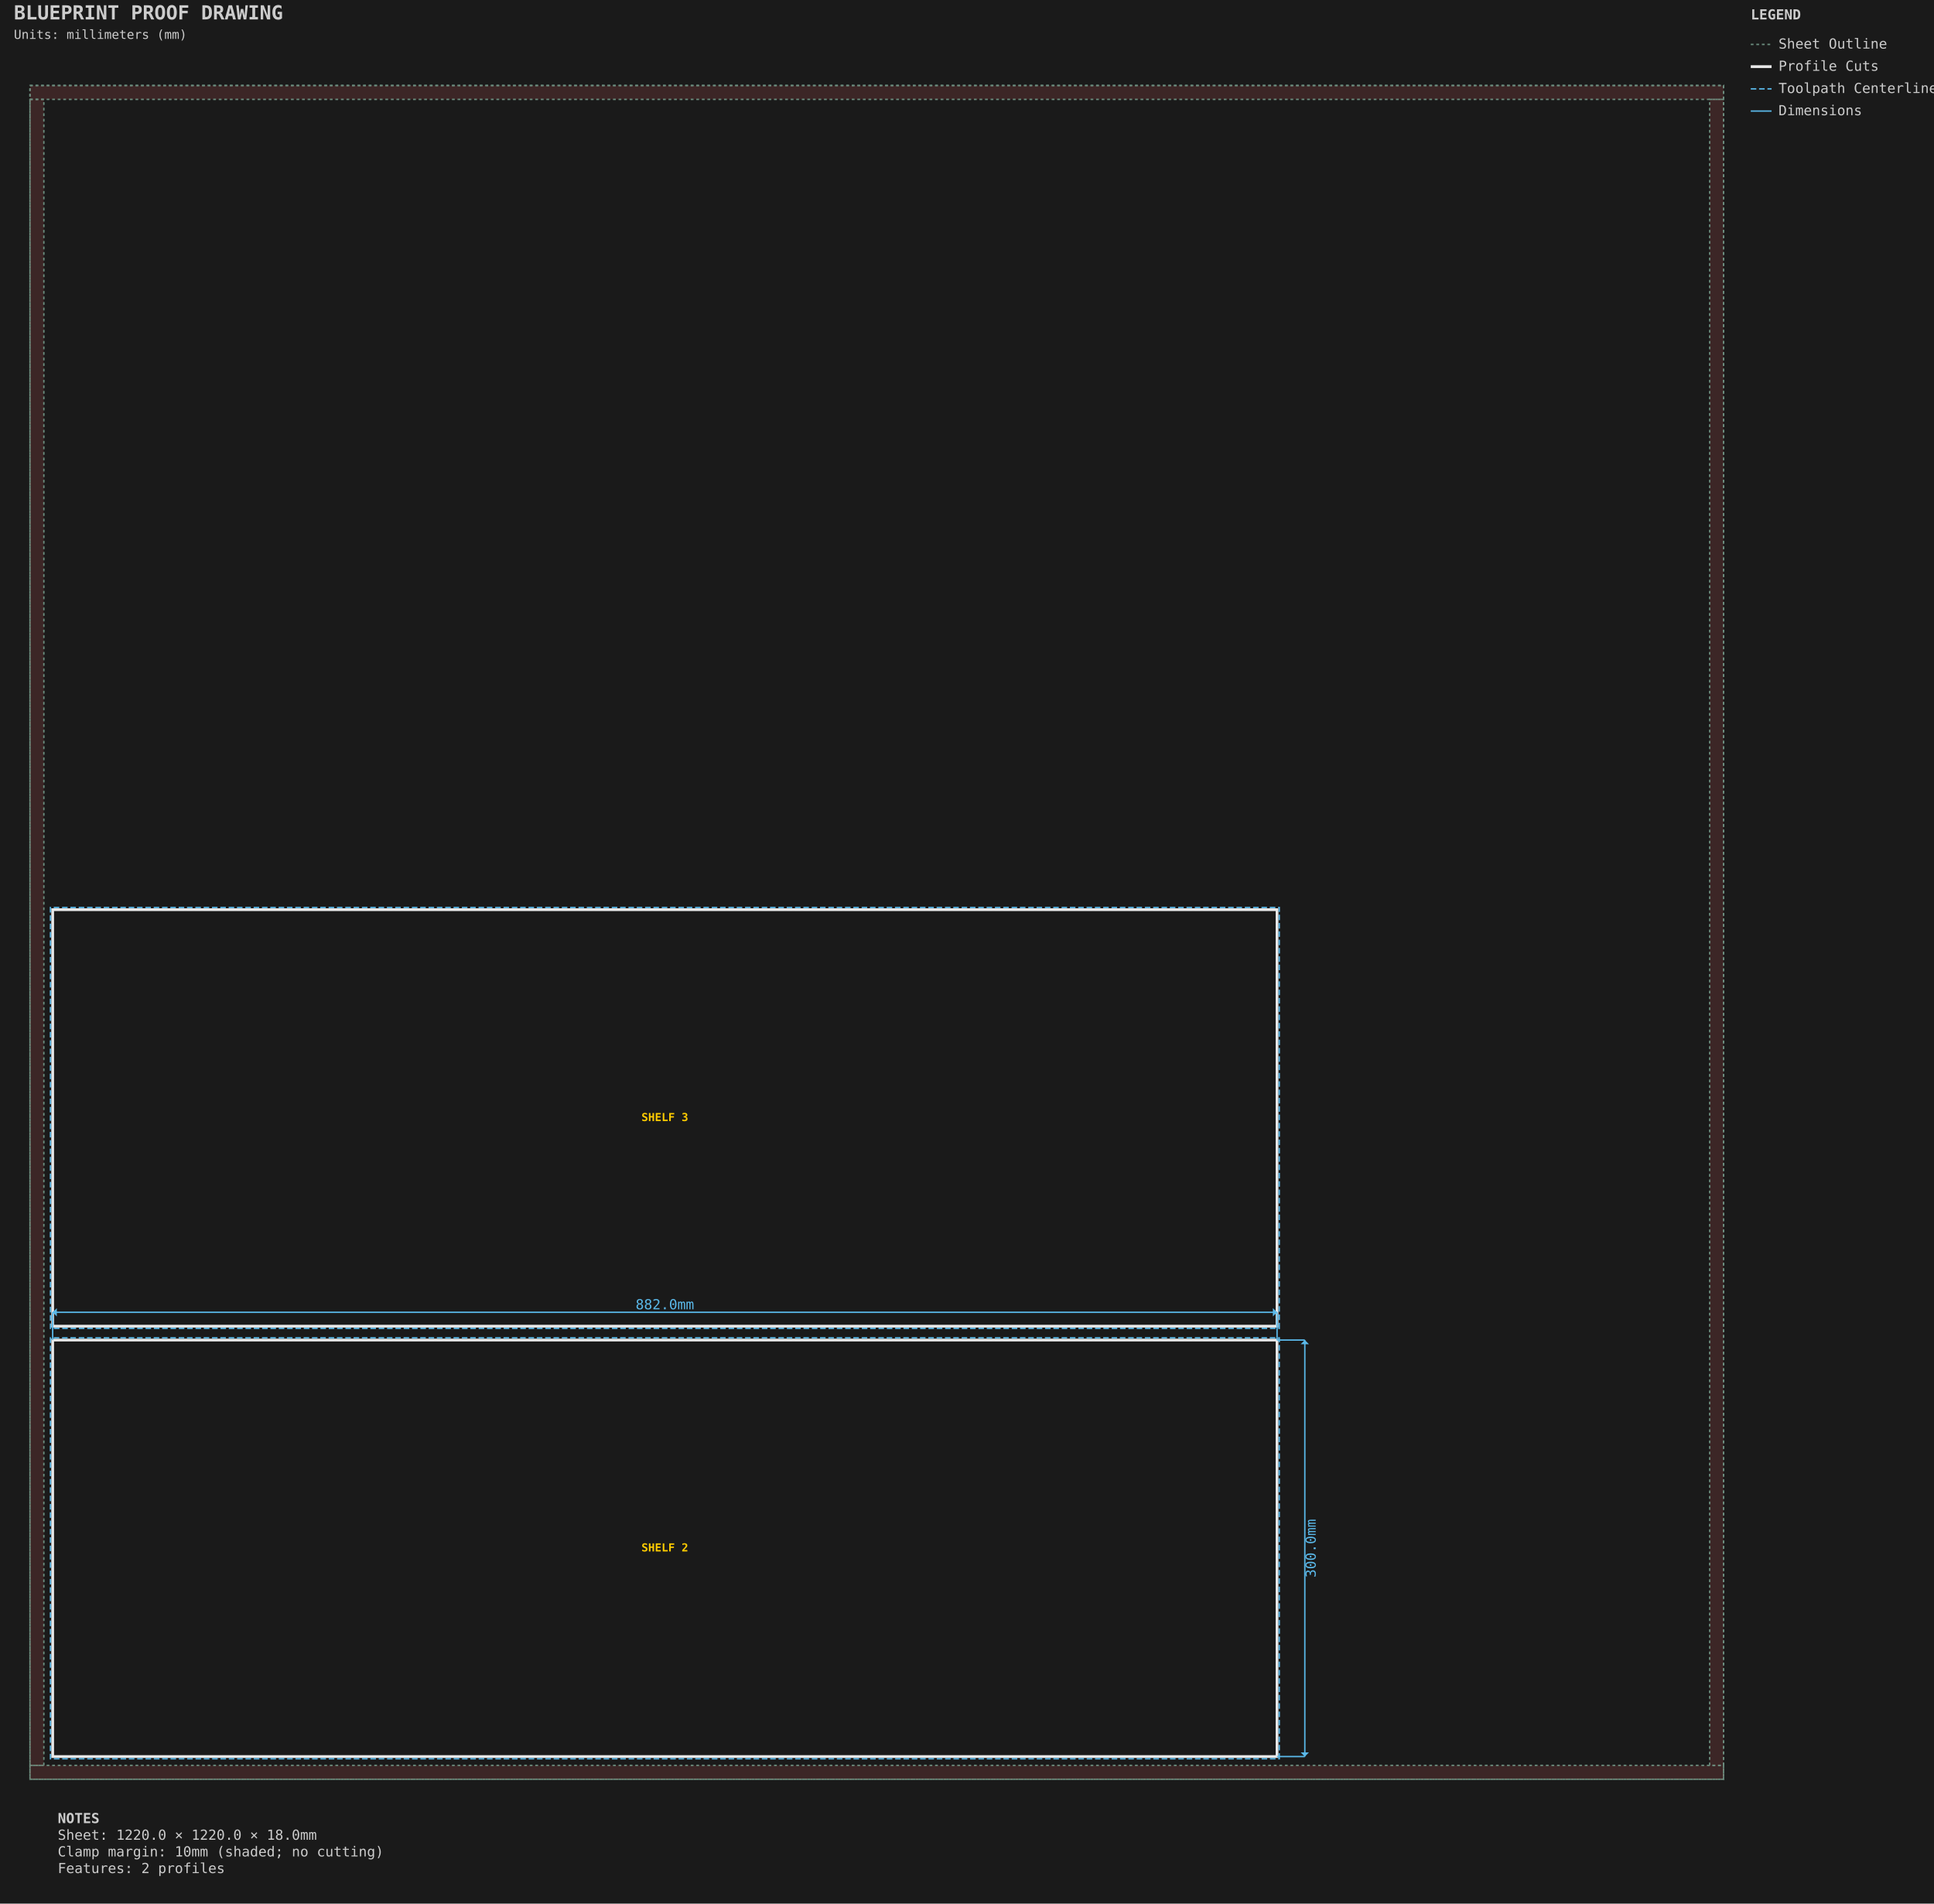
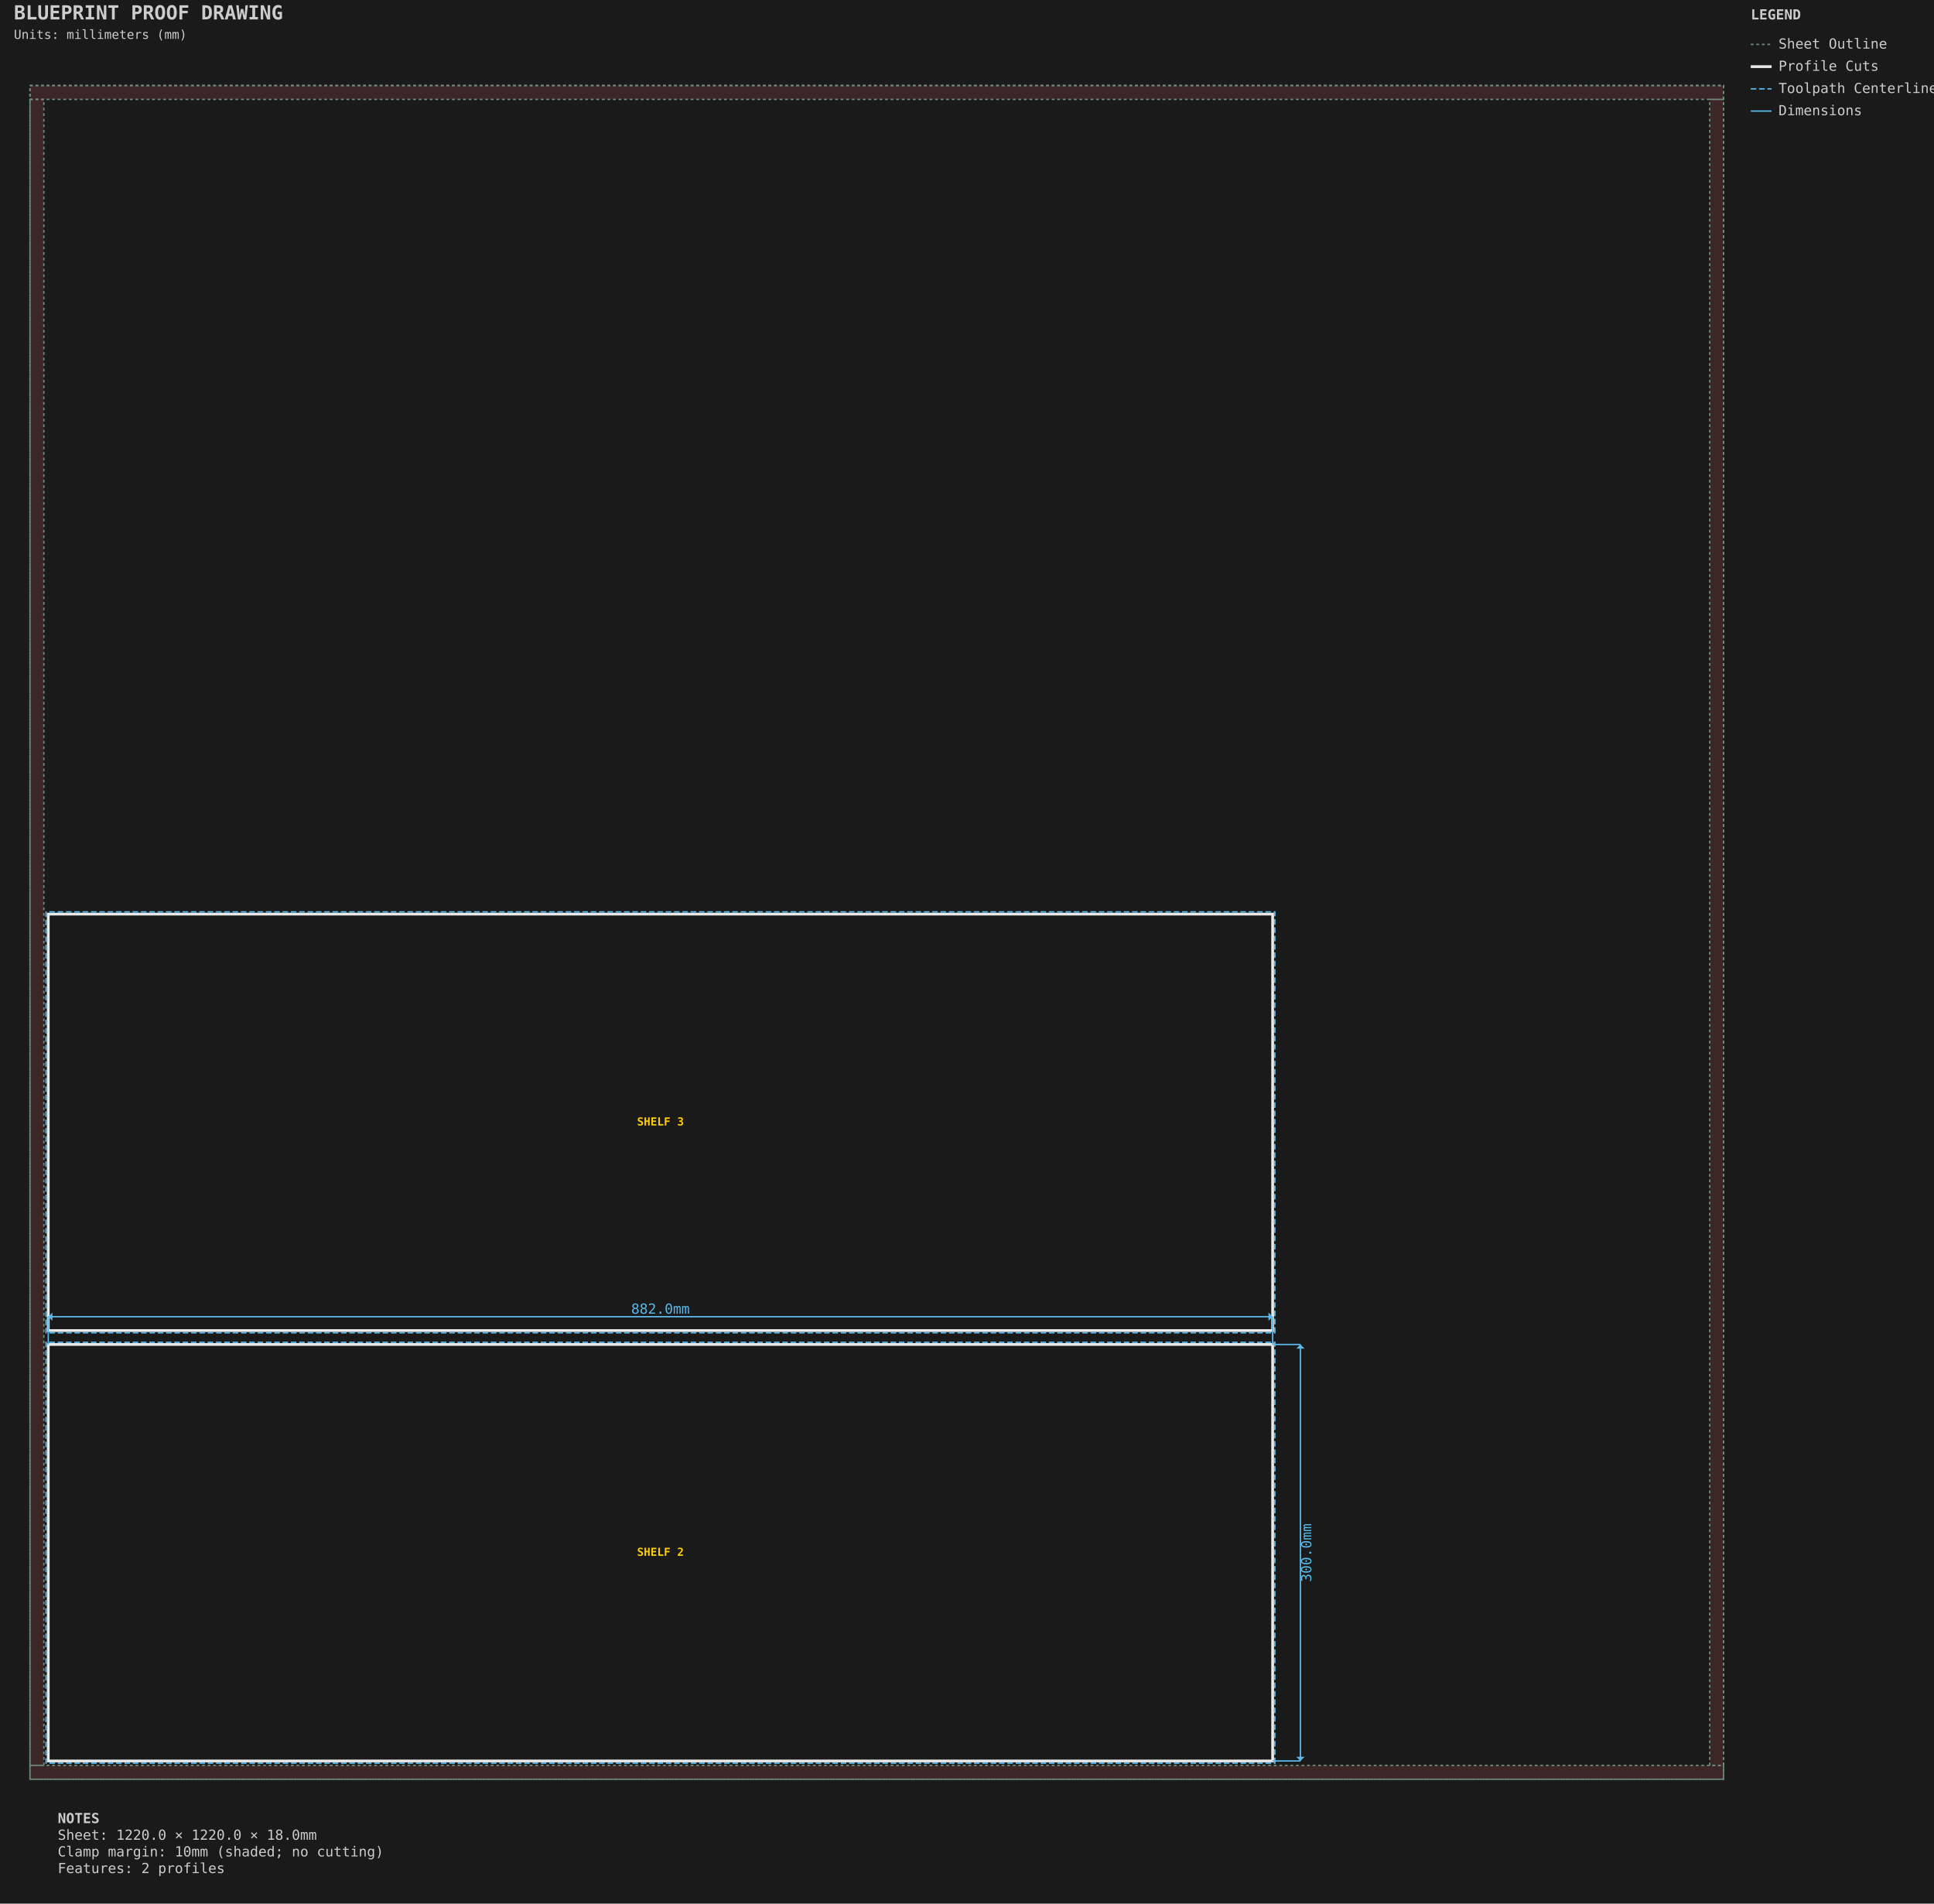
<svg xmlns="http://www.w3.org/2000/svg" viewBox="-21.587 -61.587 1393.175 1371.175" width="1393.175mm" height="1371.175mm">
  <style>.default { stroke: #e8e8e8; fill: none; stroke-width: 1; }
.sheet-outline { stroke: #6b8e7f; fill: none; stroke-width: 1; stroke-dasharray: 2,2; }
.profile { stroke: #e8e8e8; fill: none; stroke-width: 2; }
.pocket { stroke: #6496c8; fill: #6496c8; fill-opacity: 0.2; stroke-width: 1.5; }
.hole { stroke: #e8e8e8; fill: none; stroke-width: 1.5; }
.engrave { stroke: #888888; fill: none; stroke-width: 0.25; }
.bevel { stroke: #ffb454; fill: none; stroke-width: 1.5; }
.chamfer { stroke: #8bd49c; fill: none; stroke-width: 1.5; stroke-dasharray: 6,2; }
.roundover { stroke: #cba6f7; fill: none; stroke-width: 1.5; stroke-dasharray: 2,2; }
.edge-unplanned { stroke: #ff6b6b; fill: none; stroke-width: 1.5; stroke-dasharray: 4,2; }
.edge-label { fill: #e8e8e8; stroke: none; font-family: monospace; font-size: 8px; }
.keepout { stroke: #ff6b6b; fill: #ff6b6b; fill-opacity: 0.15; stroke-width: 1; stroke-dasharray: 4,2; }
.waste { stroke: #ff9500; fill: none; stroke-width: 2; stroke-dasharray: 8,4; }
.toolpath { stroke: #5ab9ea; fill: none; stroke-width: 1; stroke-dasharray: 4,2; }
.dimension { stroke: #5ab9ea; fill: none; stroke-width: 1; }
.dimension-text { fill: #5ab9ea; font-family: monospace; font-size: 10px; }
.construction { stroke: #6b8e7f; fill: none; stroke-width: 0.5; stroke-dasharray: 2,2; }
.label { fill: #ffcc00; font-family: monospace; font-size: 8px; font-weight: bold; }
.notes { fill: #cccccc; font-family: monospace; font-size: 10px; }
.table { stroke: #5c4a32; fill: #c4a46c; fill-opacity: 0.2; stroke-width: 1; }
.envelope { stroke: #ff6b6b; fill: none; stroke-width: 2; }
.spoilboard { stroke: none; fill: #4ecdc4; fill-opacity: 0.1; stroke-width: 0; }
.effective-envelope { stroke: #ffd93d; fill: none; stroke-width: 1; stroke-dasharray: 4,2; }
.origin { stroke: #ff6b6b; fill: #ff6b6b; stroke-width: 1; }
.centerline { stroke: #6b8e7f; fill: none; stroke-width: 0.5; stroke-dasharray: 8,4; }
.soft-limit { stroke: #ff9500; fill: none; stroke-width: 1.5; stroke-dasharray: 6,3; }
.t-track { stroke: none; fill: #66cc88; fill-opacity: 0.25; stroke-width: 0; }
.margin-zone { fill: #ff6b6b; fill-opacity: 0.15; }
.legend { fill: #cccccc; font-family: monospace; font-size: 10px; }
.title { fill: #cccccc; font-family: monospace; font-size: 14px; font-weight: bold; }
.section-label { fill: #5ab9ea; font-family: monospace; font-size: 9px; font-weight: bold; }
.callout-box { stroke: #5ab9ea; fill: none; stroke-width: 1; }
.callout-detail { stroke: #e8e8e8; fill: none; stroke-width: 1.5; }
.beam-assembly { stroke: #e8e8e8; fill: none; stroke-width: 1; }
.beam-layer { stroke: #6496c8; fill: #6496c8; fill-opacity: 0.15; stroke-width: 1; }
.beam-splice { stroke: #ff9500; fill: none; stroke-width: 1.5; stroke-dasharray: 4,2; }
.title-subtitle { fill: #cccccc; font-family: monospace; font-size: 9px; }
.callout-ref-text { fill: #5ab9ea; font-family: monospace; font-size: 7px; }
.callout-dim-text { fill: #5ab9ea; font-family: monospace; font-size: 8px; }
.beam-dim-text { fill: #5ab9ea; font-family: monospace; font-size: 8px; }
.beam-segment-text { fill: #5ab9ea; font-family: monospace; font-size: 7px; }
.heightfield-border { stroke: #ffcc00; fill: none; stroke-width: 1; stroke-dasharray: 4,2; }</style>
  <rect x="-21.587" y="-61.587" width="1393.175" height="1371.175" fill="#1a1a1a" />
  <g id="SHEET_OUTLINE" class="sheet-outline">
    <rect x="0.000" y="0.000" width="1220.000" height="1220.000" stroke="#6b8e7f" fill="none" stroke-width="1" stroke-dasharray="2,2" id="sheet_boundary" />
    <rect x="0.000" y="0.000" width="1220.000" height="10.000" fill="#ff6b6b" fill-opacity="0.15" id="margin_bottom" />
    <rect x="0.000" y="1210.000" width="1220.000" height="10.000" fill="#ff6b6b" fill-opacity="0.15" id="margin_top" />
    <rect x="0.000" y="10.000" width="10.000" height="1200.000" fill="#ff6b6b" fill-opacity="0.15" id="margin_left" />
    <rect x="1210.000" y="10.000" width="10.000" height="1200.000" fill="#ff6b6b" fill-opacity="0.15" id="margin_right" />
  </g>
  <g id="PROFILE_CUTS" class="profile-cuts">
-     <path d="M 898.350 1203.650 L 898.350 903.650 L 16.350 903.650 L 16.350 1203.650 Z" stroke="#e8e8e8" fill="none" stroke-width="2" id="generated_assembly_shelf_2_0_shelf_2_outer" />
-     <path d="M 898.350 893.650 L 898.350 593.650 L 16.350 593.650 L 16.350 893.650 Z" stroke="#e8e8e8" fill="none" stroke-width="2" id="generated_assembly_shelf_3_1_shelf_3_outer" />
+     <path d="M 895.175 1206.825 L 895.175 906.825 L 13.175 906.825 L 13.175 1206.825 Z" stroke="#e8e8e8" fill="none" stroke-width="2" id="generated_assembly_shelf_2_0_shelf_2_outer" />
+     <path d="M 895.175 896.825 L 895.175 596.825 L 13.175 596.825 L 13.175 896.825 Z" stroke="#e8e8e8" fill="none" stroke-width="2" id="generated_assembly_shelf_3_1_shelf_3_outer" />
  </g>
  <g id="PROFILE_TOOLPATHS" class="profile-toolpaths">
-     <path d="M 899.938 1205.237 L 899.938 902.062 L 14.763 902.062 L 14.763 1205.237 Z" stroke="#5ab9ea" fill="none" stroke-width="1" stroke-dasharray="4,2" id="generated_assembly_shelf_2_0_shelf_2_outer_toolpath" />
-     <path d="M 899.938 895.237 L 899.938 592.062 L 14.763 592.062 L 14.763 895.237 Z" stroke="#5ab9ea" fill="none" stroke-width="1" stroke-dasharray="4,2" id="generated_assembly_shelf_3_1_shelf_3_outer_toolpath" />
+     <path d="M 896.762 1208.412 L 896.762 905.237 L 11.588 905.237 L 11.588 1208.412 Z" stroke="#5ab9ea" fill="none" stroke-width="1" stroke-dasharray="4,2" id="generated_assembly_shelf_2_0_shelf_2_outer_toolpath" />
+     <path d="M 896.762 898.412 L 896.762 595.238 L 11.588 595.238 L 11.588 898.412 Z" stroke="#5ab9ea" fill="none" stroke-width="1" stroke-dasharray="4,2" id="generated_assembly_shelf_3_1_shelf_3_outer_toolpath" />
  </g>
  <g id="LABELS" class="labels">
-     <text x="457.350" y="1053.650" text-anchor="middle" dominant-baseline="middle" fill="#ffcc00" font-family="monospace" font-size="8px" font-weight="bold" id="generated_assembly_shelf_2_0_shelf_2_outer_label">SHELF 2</text>
-     <text x="457.350" y="743.650" text-anchor="middle" dominant-baseline="middle" fill="#ffcc00" font-family="monospace" font-size="8px" font-weight="bold" id="generated_assembly_shelf_3_1_shelf_3_outer_label">SHELF 3</text>
+     <text x="454.175" y="1056.825" text-anchor="middle" dominant-baseline="middle" fill="#ffcc00" font-family="monospace" font-size="8px" font-weight="bold" id="generated_assembly_shelf_2_0_shelf_2_outer_label">SHELF 2</text>
+     <text x="454.175" y="746.825" text-anchor="middle" dominant-baseline="middle" fill="#ffcc00" font-family="monospace" font-size="8px" font-weight="bold" id="generated_assembly_shelf_3_1_shelf_3_outer_label">SHELF 3</text>
  </g>
  <g id="DIMENSIONS" class="dimensions">
-     <line x1="16.35" y1="903.65" x2="16.35" y2="883.65" stroke="#5ab9ea" stroke-width="1" />
-     <line x1="898.35" y1="903.65" x2="898.35" y2="883.65" stroke="#5ab9ea" stroke-width="1" />
-     <line x1="16.35" y1="883.65" x2="898.35" y2="883.65" stroke="#5ab9ea" stroke-width="1" />
-     <polygon points="16.35,883.65 19.35,880.65 19.35,886.65" fill="#5ab9ea" />
-     <polygon points="898.35,883.65 895.35,880.65 895.35,886.65" fill="#5ab9ea" />
-     <text x="457.35" y="878.65" text-anchor="middle" dominant-baseline="middle" fill="#5ab9ea" font-family="monospace" font-size="10px">882.0mm</text>
-     <line x1="898.35" y1="903.65" x2="918.35" y2="903.65" stroke="#5ab9ea" stroke-width="1" />
-     <line x1="898.35" y1="1203.65" x2="918.35" y2="1203.65" stroke="#5ab9ea" stroke-width="1" />
-     <line x1="918.35" y1="903.65" x2="918.35" y2="1203.65" stroke="#5ab9ea" stroke-width="1" />
-     <polygon points="918.35,903.65 915.35,906.65 921.35,906.65" fill="#5ab9ea" />
-     <polygon points="918.35,1203.65 915.35,1200.65 921.35,1200.65" fill="#5ab9ea" />
-     <text x="923.35" y="1053.65" text-anchor="middle" dominant-baseline="middle" transform="rotate(-90 923.35 1053.65)" fill="#5ab9ea" font-family="monospace" font-size="10px">300.0mm</text>
+     <line x1="13.175" y1="906.825" x2="13.175" y2="886.825" stroke="#5ab9ea" stroke-width="1" />
+     <line x1="895.175" y1="906.825" x2="895.175" y2="886.825" stroke="#5ab9ea" stroke-width="1" />
+     <line x1="13.175" y1="886.825" x2="895.175" y2="886.825" stroke="#5ab9ea" stroke-width="1" />
+     <polygon points="13.175,886.825 16.175,883.825 16.175,889.825" fill="#5ab9ea" />
+     <polygon points="895.175,886.825 892.175,883.825 892.175,889.825" fill="#5ab9ea" />
+     <text x="454.175" y="881.825" text-anchor="middle" dominant-baseline="middle" fill="#5ab9ea" font-family="monospace" font-size="10px">882.0mm</text>
+     <line x1="895.175" y1="906.825" x2="915.175" y2="906.825" stroke="#5ab9ea" stroke-width="1" />
+     <line x1="895.175" y1="1206.825" x2="915.175" y2="1206.825" stroke="#5ab9ea" stroke-width="1" />
+     <line x1="915.175" y1="906.825" x2="915.175" y2="1206.825" stroke="#5ab9ea" stroke-width="1" />
+     <polygon points="915.175,906.825 912.175,909.825 918.175,909.825" fill="#5ab9ea" />
+     <polygon points="915.175,1206.825 912.175,1203.825 918.175,1203.825" fill="#5ab9ea" />
+     <text x="920.175" y="1056.825" text-anchor="middle" dominant-baseline="middle" transform="rotate(-90 920.175 1056.825)" fill="#5ab9ea" font-family="monospace" font-size="10px">300.0mm</text>
  </g>
  <g id="TITLE_BLOCK" class="title-block">
    <text x="-11.587" y="-47.587" fill="#cccccc" font-family="monospace" font-size="14px" font-weight="bold">BLUEPRINT PROOF DRAWING</text>
    <text x="-11.587" y="-33.587" fill="#cccccc" font-family="monospace" font-size="9px">Units: millimeters (mm)</text>
  </g>
  <g id="LEGEND" class="legend">
    <text x="1239.588" y="-47.587" fill="#cccccc" font-family="monospace" font-size="10px" font-weight="bold">LEGEND</text>
    <line x1="1239.588" y1="-29.587" x2="1254.588" y2="-29.587" stroke="#6b8e7f" stroke-width="1" stroke-dasharray="2,2" />
    <text x="1259.588" y="-26.587" fill="#cccccc" font-family="monospace" font-size="10px">Sheet Outline</text>
    <line x1="1239.588" y1="-13.587" x2="1254.588" y2="-13.587" stroke="#e8e8e8" stroke-width="2" />
    <text x="1259.588" y="-10.587" fill="#cccccc" font-family="monospace" font-size="10px">Profile Cuts</text>
    <line x1="1239.588" y1="2.413" x2="1254.588" y2="2.413" stroke="#5ab9ea" stroke-width="1" stroke-dasharray="4,2" />
    <text x="1259.588" y="5.413" fill="#cccccc" font-family="monospace" font-size="10px">Toolpath Centerline</text>
    <line x1="1239.588" y1="18.413" x2="1254.588" y2="18.413" stroke="#5ab9ea" stroke-width="1" />
    <text x="1259.588" y="21.413" fill="#cccccc" font-family="monospace" font-size="10px">Dimensions</text>
  </g>
  <g id="NOTES" class="notes">
    <text x="20.0" y="1251.588" fill="#cccccc" font-family="monospace" font-size="10px" font-weight="bold">NOTES</text>
    <text x="20.0" y="1263.588" fill="#cccccc" font-family="monospace" font-size="10px">Sheet: 1220.0 × 1220.0 × 18.0mm</text>
    <text x="20.0" y="1275.588" fill="#cccccc" font-family="monospace" font-size="10px">Clamp margin: 10mm (shaded; no cutting)</text>
    <text x="20.0" y="1287.588" fill="#cccccc" font-family="monospace" font-size="10px">Features: 2 profiles</text>
  </g>
</svg>
